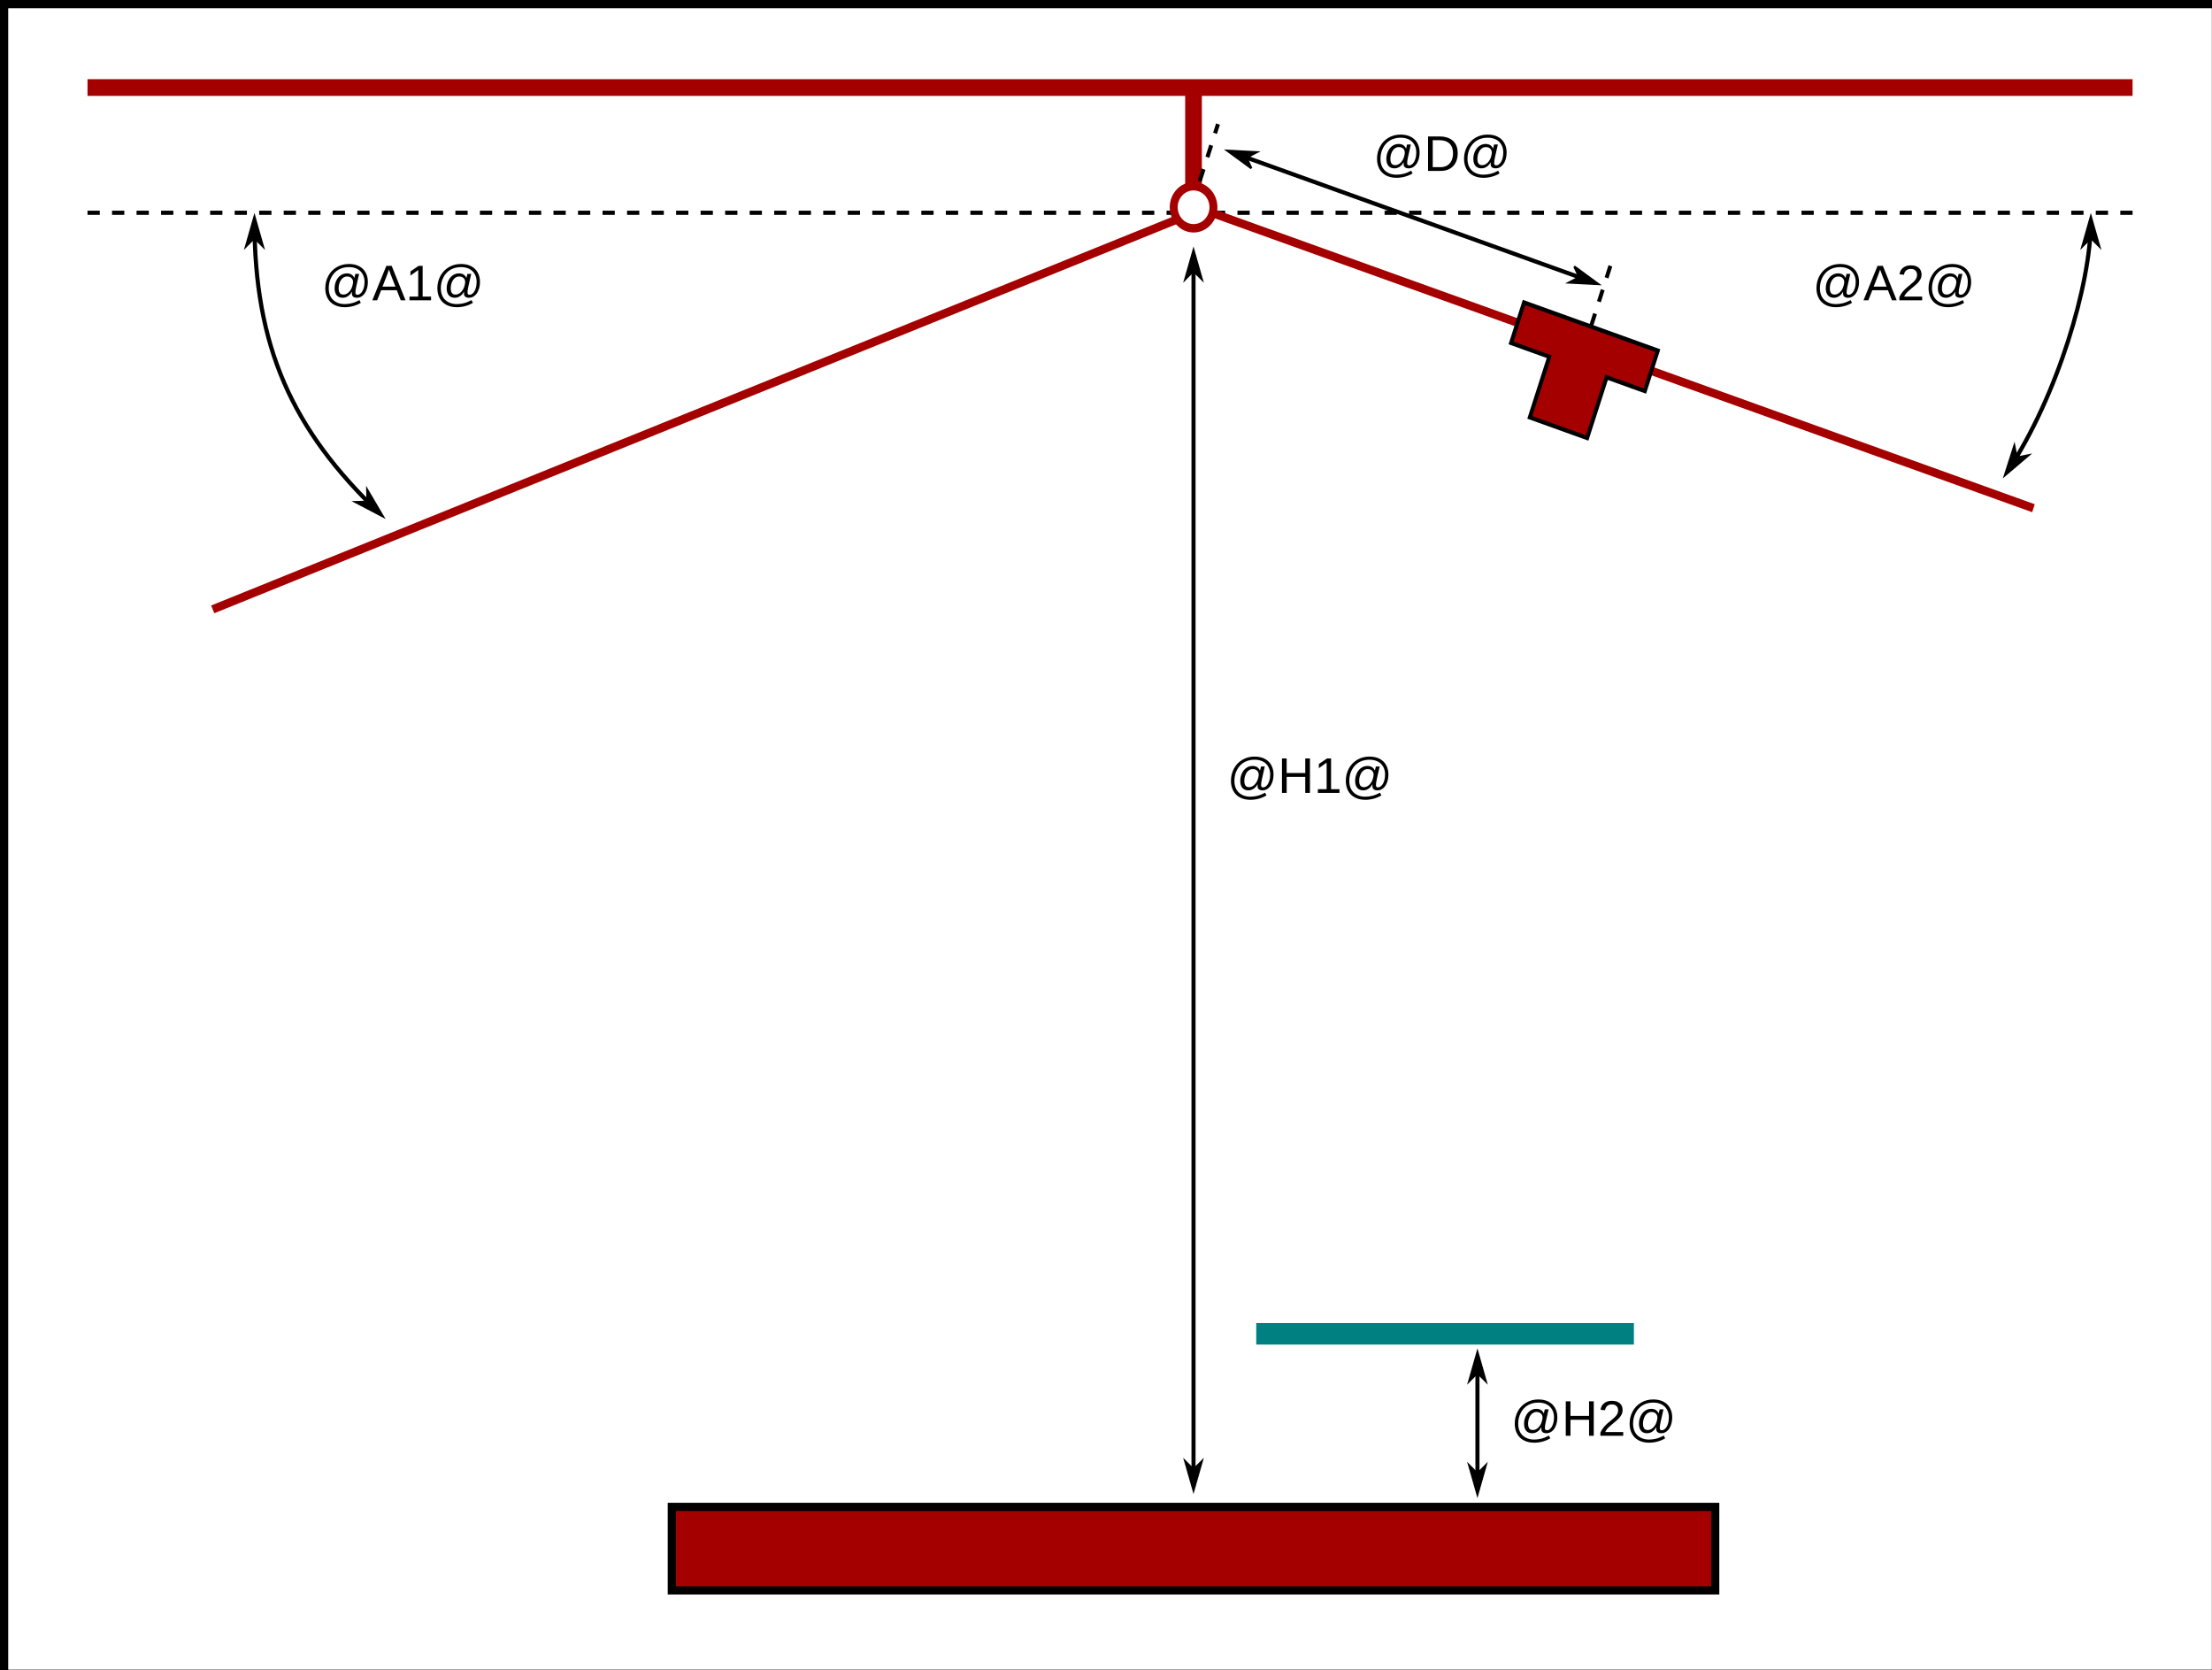
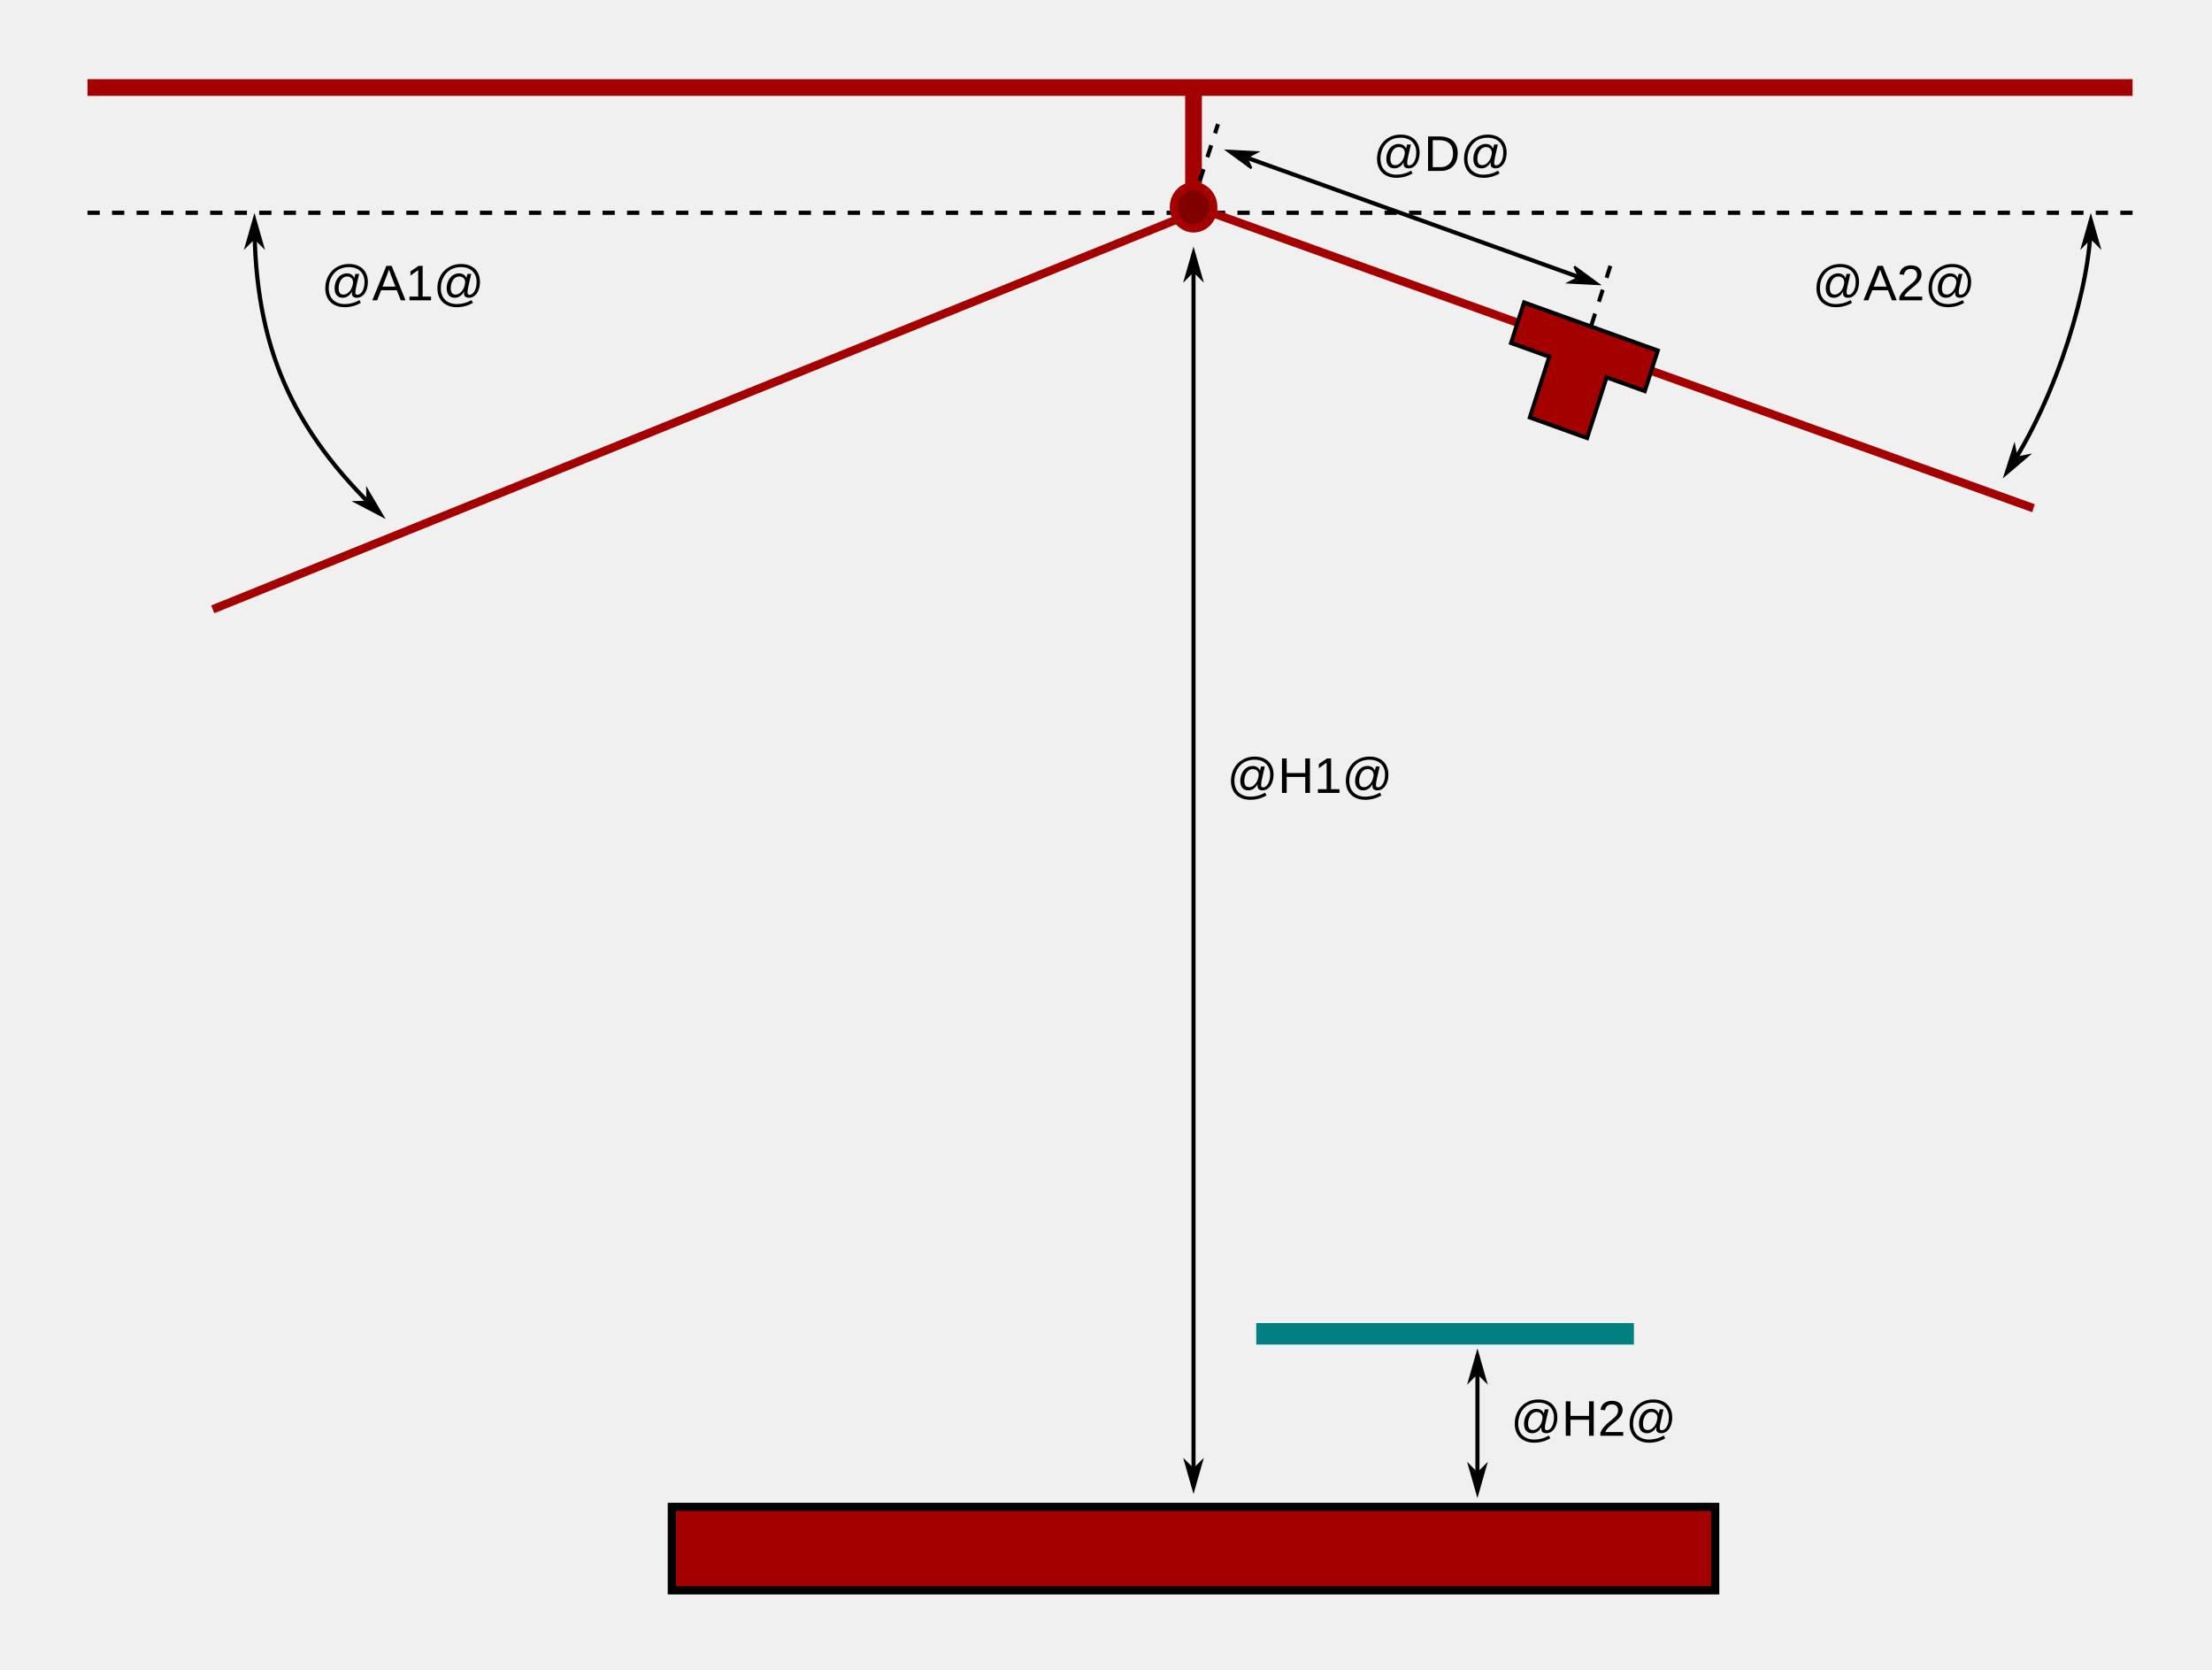
<svg xmlns="http://www.w3.org/2000/svg" width="530" height="400" id="svg2" version="1.1">
  <defs id="defs4">
    <marker orient="auto" refY="0" refX="0" id="Arrow1Lend" style="overflow:visible">
      <path id="path3787" d="M 0,0 5,-5 -12.5,0 5,5 0,0 z" style="fill-rule:evenodd;stroke:#000000;stroke-width:1pt;marker-start:none" transform="matrix(-0.8,0,0,-0.8,-10,0)" />
    </marker>
    <marker orient="auto" refY="0" refX="0" id="Arrow1Lstart" style="overflow:visible">
      <path id="path3784" d="M 0,0 5,-5 -12.5,0 5,5 0,0 z" style="fill-rule:evenodd;stroke:#000000;stroke-width:1pt;marker-start:none" transform="matrix(0.8,0,0,0.8,10,0)" />
    </marker>
    <marker orient="auto" refY="0" refX="0" id="Arrow1Mstart" style="overflow:visible">
      <path id="path3790" d="M 0,0 5,-5 -12.5,0 5,5 0,0 z" style="fill-rule:evenodd;stroke:#000000;stroke-width:1pt;marker-start:none" transform="matrix(0.4,0,0,0.4,4,0)" />
    </marker>
    <marker orient="auto" refY="0" refX="0" id="Arrow1Mend" style="overflow:visible">
      <path id="path3793" d="M 0,0 5,-5 -12.5,0 5,5 0,0 z" style="fill-rule:evenodd;stroke:#000000;stroke-width:1pt;marker-start:none" transform="matrix(-0.4,0,0,-0.4,-4,0)" />
    </marker>
  </defs>
  <g id="layer1" transform="translate(0.96875,0.96875)">
-     <rect style="fill:#ffffff;fill-opacity:1;fill-rule:nonzero;stroke:#000000;stroke-width:2;stroke-linejoin:miter;stroke-miterlimit:4;stroke-opacity:1;stroke-dasharray:none;stroke-dashoffset:0" id="rect4599" width="530" height="400" x="0" y="0" />
    <path style="fill:none;stroke:#a50000;stroke-width:4;stroke-linecap:butt;stroke-linejoin:miter;stroke-miterlimit:4;stroke-opacity:1;stroke-dasharray:none" d="m 20,20 490,0" id="path2987" />
    <path style="fill:none;stroke:#a50000;stroke-width:4;stroke-linecap:butt;stroke-linejoin:miter;stroke-miterlimit:4;stroke-opacity:1;stroke-dasharray:none" d="m 285,20 0,25" id="path3757" />
    <path id="path3769" d="M 285,50 50,145" style="fill:none;stroke:#a50000;stroke-width:2;stroke-linecap:butt;stroke-linejoin:miter;stroke-miterlimit:4;stroke-opacity:1;stroke-dasharray:none" />
    <rect style="fill:#a50000;fill-opacity:1;fill-rule:nonzero;stroke:#000000;stroke-width:1.959;stroke-linejoin:miter;stroke-miterlimit:4;stroke-opacity:1;stroke-dasharray:none;stroke-dashoffset:0" id="rect3771" width="250" height="20" x="160" y="360" />
    <path style="fill:none;stroke:#000000;stroke-width:1;stroke-linecap:butt;stroke-linejoin:miter;stroke-miterlimit:4;stroke-opacity:1;stroke-dasharray:2.938, 2.938;stroke-dashoffset:0" d="m 20,50 265,0" id="path3775" />
    <path style="fill:none;stroke:#000000;stroke-width:1px;stroke-linecap:butt;stroke-linejoin:miter;stroke-opacity:1;marker-start:url(#Arrow1Mstart);marker-end:url(#Arrow1Mend)" d="m 60,52 c 0,30 9,50 30,70" id="path3779" />
    <path id="path4601" d="m 500,52 c 0,15 -8,42 -20,60" style="fill:none;stroke:#000000;stroke-width:1px;stroke-linecap:butt;stroke-linejoin:miter;stroke-opacity:1;marker-start:url(#Arrow1Mstart);marker-end:url(#Arrow1Mend)" />
    <path id="path4611" d="M 510,50 285,50" style="fill:none;stroke:#000000;stroke-width:1;stroke-linecap:butt;stroke-linejoin:miter;stroke-miterlimit:4;stroke-opacity:1;stroke-dasharray:2.938, 2.938;stroke-dashoffset:0" />
    <path style="fill:none;stroke:#000000;stroke-width:0.979px;stroke-linecap:butt;stroke-linejoin:miter;stroke-opacity:1;marker-start:url(#Arrow1Mstart);marker-end:url(#Arrow1Mend)" d="m 285,60 0,295" id="path5173" />
    <g id="g3017" transform="matrix(0.9156257,0.3291204,-0.310931,0.9691897,305.1254,-295.813)">
      <path style="fill:none;stroke:#000000;stroke-width:1;stroke-linecap:butt;stroke-linejoin:miter;stroke-miterlimit:4;stroke-opacity:1;stroke-dasharray:2.953, 2.953;stroke-dashoffset:0" d="m 88,325 0,-20" id="path6873" />
      <path id="path3765" d="m 88.234,325.156 220,0" style="fill:none;stroke:#a50000;stroke-width:1.969;stroke-linecap:butt;stroke-linejoin:miter;stroke-miterlimit:4;stroke-opacity:1;stroke-dasharray:none" />
      <path id="path6871" d="m 190.734,305.156 0,30" style="fill:none;stroke:#000000;stroke-width:0.984;stroke-linecap:butt;stroke-linejoin:miter;stroke-miterlimit:4;stroke-opacity:1;stroke-dasharray:2.953, 2.953;stroke-dashoffset:0" />
      <path id="path6865" d="m 208.234,320.156 0,10 -10,0 0,15 -15,0 0,-15 -10,0 0,-10 z" style="fill:#a50000;fill-opacity:1;stroke:#000000;stroke-width:0.984px;stroke-linecap:butt;stroke-linejoin:miter;stroke-opacity:1" />
      <path style="fill:none;stroke:#000000;stroke-width:0.984px;stroke-linecap:butt;stroke-linejoin:miter;stroke-opacity:1;marker-start:url(#Arrow1Mstart);marker-end:url(#Arrow1Mend)" d="m 93.234,310.156 95,0" id="path6867" />
    </g>
-     <path style="fill:#ffffff;fill-opacity:1;fill-rule:nonzero;stroke:#a50000;stroke-width:2;stroke-linejoin:miter;stroke-miterlimit:4;stroke-opacity:1;stroke-dasharray:none;stroke-dashoffset:0" id="path4609" d="m 320,-8 c 0,2.761 -2.239,5 -5,5 -2.761,0 -5,-2.239 -5,-5 0,-2.761 2.239,-5 5,-5 2.761,0 5,2.239 5,5 z" transform="matrix(0.95187,0,0,1.007554,-14.82343,56.74076)" />
+     <path style="fill:#800000;fill-opacity:1;fill-rule:nonzero;stroke:#a50000;stroke-width:2;stroke-linejoin:miter;stroke-miterlimit:4;stroke-opacity:1;stroke-dasharray:none;stroke-dashoffset:0" id="path4609" d="m 320,-8 c 0,2.761 -2.239,5 -5,5 -2.761,0 -5,-2.239 -5,-5 0,-2.761 2.239,-5 5,-5 2.761,0 5,2.239 5,5 z" transform="matrix(0.95187,0,0,1.007554,-14.82343,56.74076)" />
    <text xml:space="preserve" style="font-size:12px;font-style:normal;font-variant:normal;font-weight:normal;font-stretch:normal;text-align:start;line-height:125%;letter-spacing:0px;word-spacing:0px;writing-mode:lr-tb;text-anchor:start;fill:#000000;fill-opacity:1;stroke:none;font-family:Arial;-inkscape-font-specification:Arial" x="76.031" y="70.969" id="text3013">
      <tspan id="tspan3017" x="76.031" y="70.969">@A1@</tspan>
    </text>
    <text id="text3035" y="70.969" x="489.031" style="font-size:12px;font-style:normal;font-variant:normal;font-weight:normal;font-stretch:normal;text-align:end;line-height:125%;letter-spacing:0px;word-spacing:0px;writing-mode:lr-tb;text-anchor:end;fill:#000000;fill-opacity:1;stroke:none;font-family:Arial;-inkscape-font-specification:Arial" xml:space="preserve">
      <tspan y="70.969" x="489.031" id="tspan3037">@A2@</tspan>
    </text>
    <text xml:space="preserve" style="font-size:12px;font-style:normal;font-variant:normal;font-weight:normal;font-stretch:normal;text-align:start;line-height:125%;letter-spacing:0px;word-spacing:0px;writing-mode:lr-tb;text-anchor:start;fill:#000000;fill-opacity:1;stroke:none;font-family:Arial;-inkscape-font-specification:Arial" x="328.031" y="39.969" id="text3039">
      <tspan id="tspan3041" x="328.031" y="39.969">@D@</tspan>
    </text>
    <text id="text3043" y="188.969" x="293.031" style="font-size:12px;font-style:normal;font-variant:normal;font-weight:normal;font-stretch:normal;text-align:start;line-height:125%;letter-spacing:0px;word-spacing:0px;writing-mode:lr-tb;text-anchor:start;fill:#000000;fill-opacity:1;stroke:none;font-family:Arial;-inkscape-font-specification:Arial" xml:space="preserve">
      <tspan y="188.969" x="293.031" id="tspan3045">@H1@</tspan>
    </text>
    <rect y="315.969" x="300.031" height="5.151" width="90.486" id="rect3047" style="fill:#008080;fill-opacity:1;fill-rule:nonzero;stroke:none" />
    <path id="path3841" d="m 353.031,323.969 0,32" style="fill:none;stroke:#000000;stroke-width:0.979px;stroke-linecap:butt;stroke-linejoin:miter;stroke-opacity:1;marker-start:url(#Arrow1Mstart);marker-end:url(#Arrow1Mend)" />
    <text xml:space="preserve" style="font-size:12px;font-style:normal;font-variant:normal;font-weight:normal;font-stretch:normal;text-align:start;line-height:125%;letter-spacing:0px;word-spacing:0px;writing-mode:lr-tb;text-anchor:start;fill:#000000;fill-opacity:1;stroke:none;font-family:Arial;-inkscape-font-specification:Arial" x="361.031" y="342.969" id="text3843">
      <tspan id="tspan3845" x="361.031" y="342.969">@H2@</tspan>
    </text>
  </g>
</svg>
